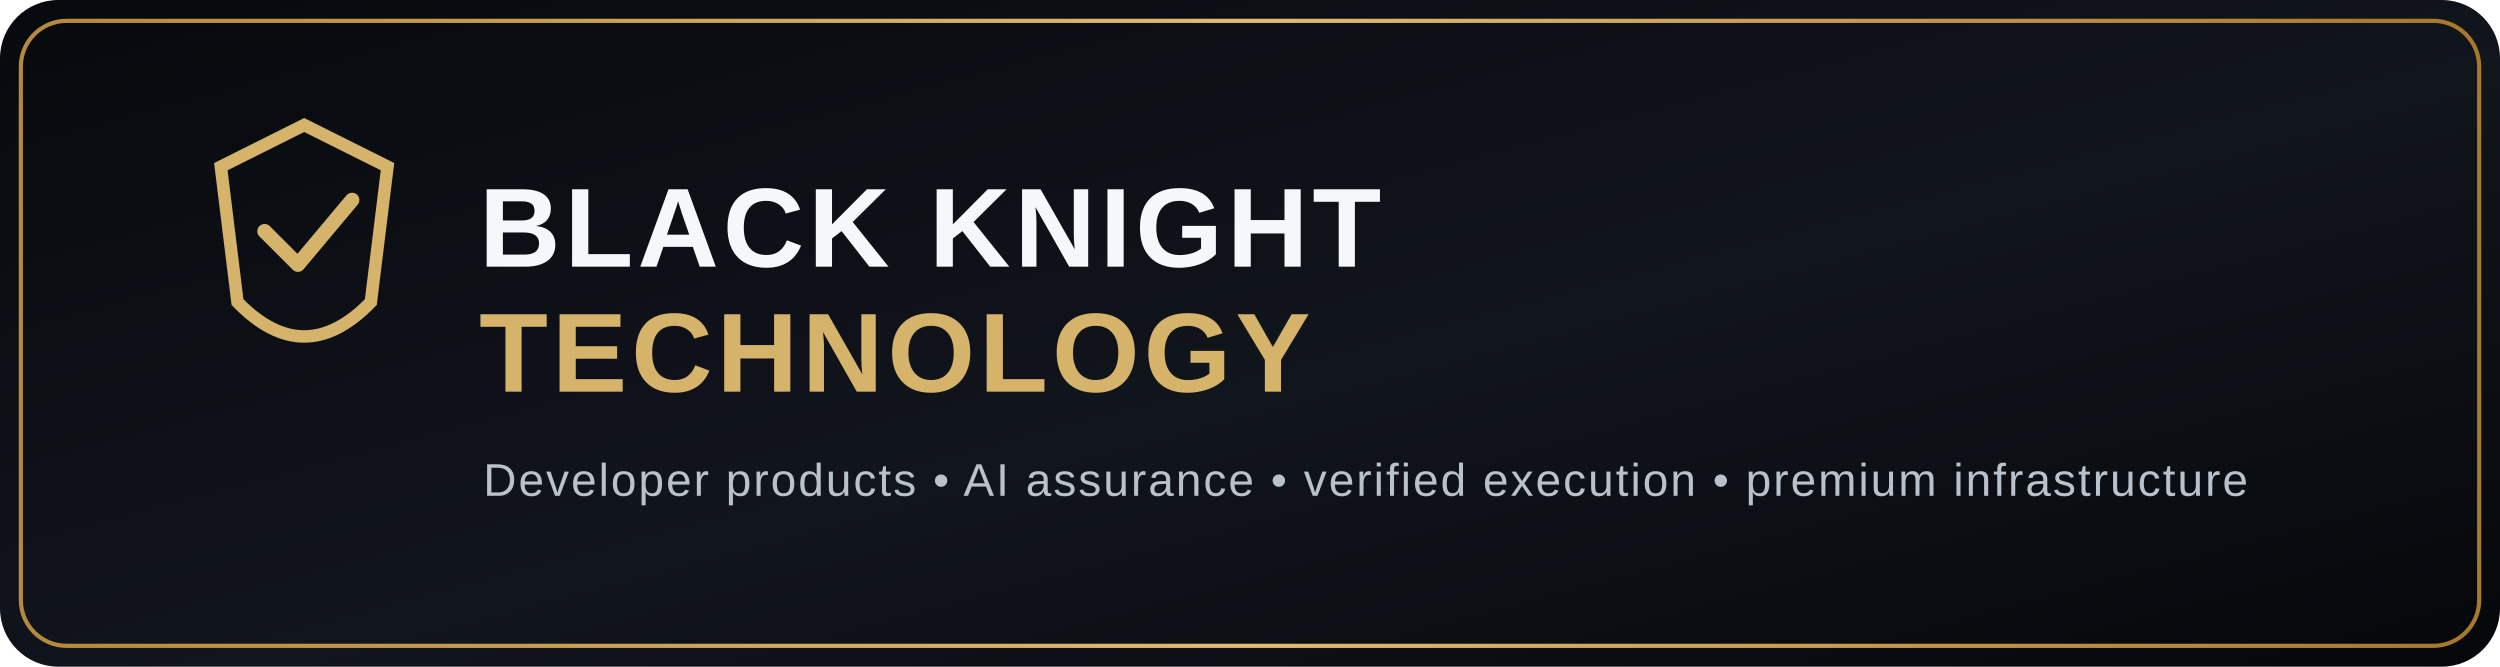
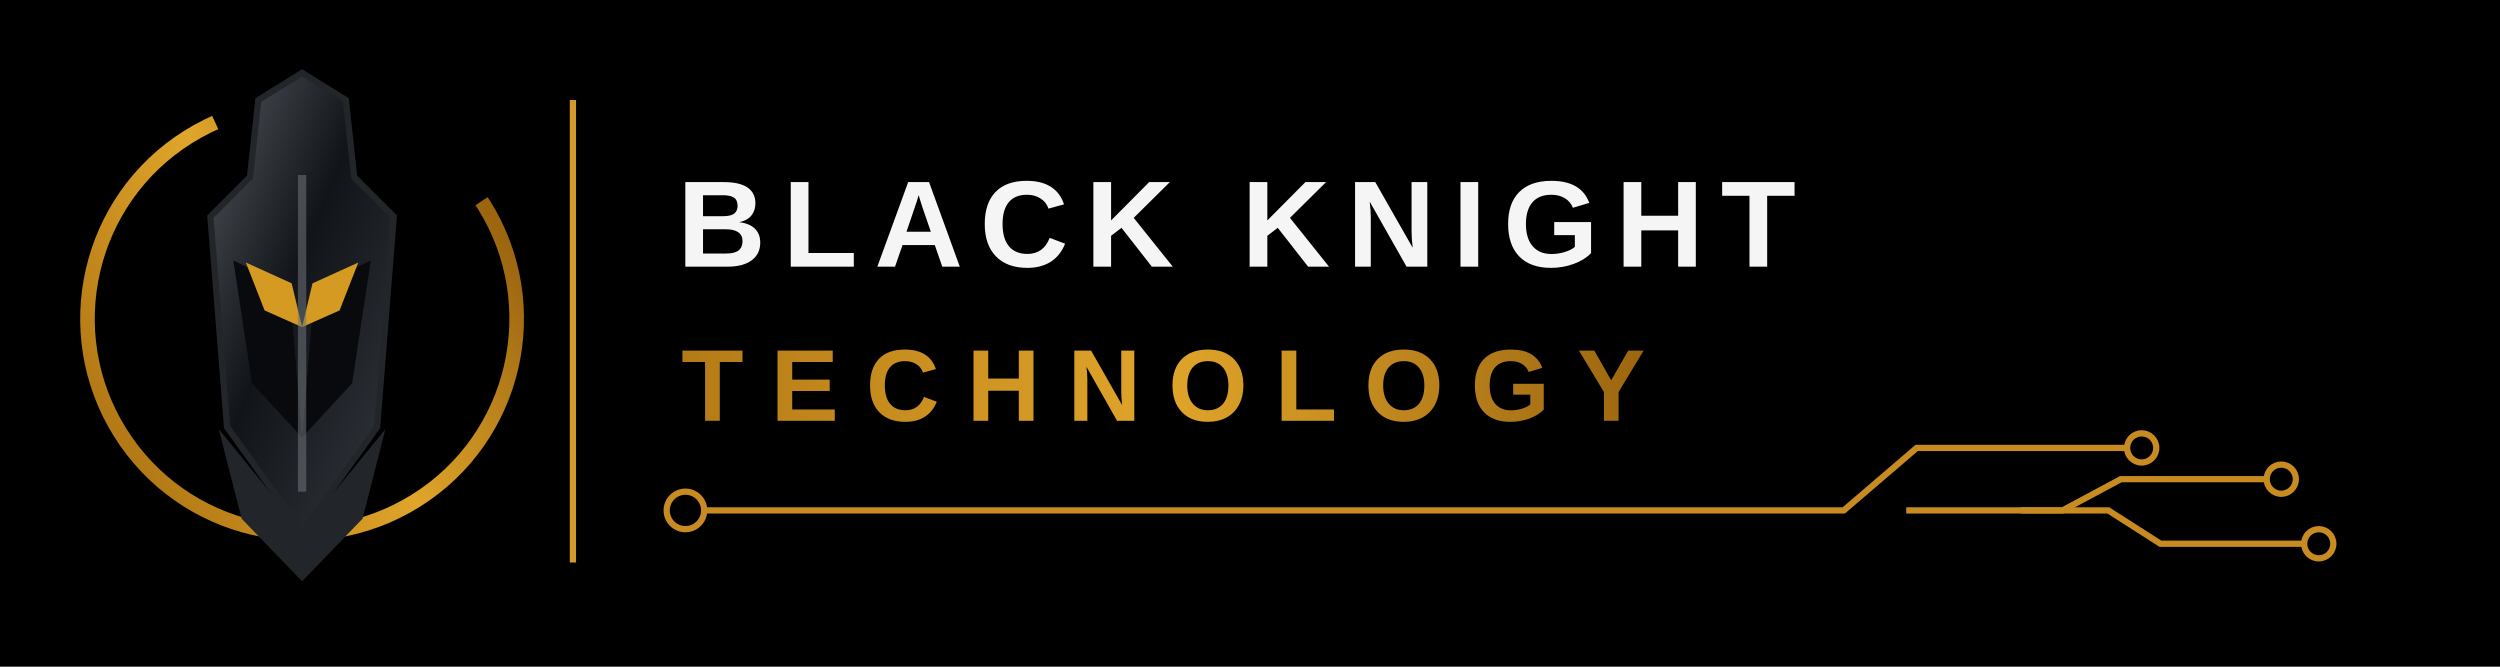
- <svg xmlns="http://www.w3.org/2000/svg" width="1200" height="320" viewBox="0 0 1200 320" role="img" aria-label="Black Knight Technology developer products">
+ <svg xmlns="http://www.w3.org/2000/svg" width="1200" height="320" viewBox="0 0 1200 320" role="img" aria-label="Black Knight Technology">
  <defs>
-     <linearGradient id="bg" x1="0" y1="0" x2="1" y2="1">
-       <stop offset="0" stop-color="#07090d" />
-       <stop offset="0.55" stop-color="#11151c" />
-       <stop offset="1" stop-color="#05070a" />
+     <linearGradient id="helmet" x1="0" y1="0" x2="1" y2="1">
+       <stop offset="0" stop-color="#53575d" />
+       <stop offset="0.45" stop-color="#111419" />
+       <stop offset="1" stop-color="#34383e" />
    </linearGradient>
    <linearGradient id="gold" x1="0" y1="0" x2="1" y2="0">
-       <stop offset="0" stop-color="#b58a3c" />
-       <stop offset="0.5" stop-color="#e0bd73" />
-       <stop offset="1" stop-color="#a8782c" />
+       <stop offset="0" stop-color="#b47a16" />
+       <stop offset="0.5" stop-color="#e0a52a" />
+       <stop offset="1" stop-color="#9c6610" />
    </linearGradient>
  </defs>
-   <rect width="1200" height="320" rx="28" fill="url(#bg)" />
-   <rect x="10" y="10" width="1180" height="300" rx="22" fill="none" stroke="url(#gold)" stroke-width="2" />
-   <path d="M106 80 L146 60 L186 80 L178 145 Q146 178 114 145 Z" fill="none" stroke="#d6b36a" stroke-width="6" />
-   <path d="M127 111 L143 127 L169 96" fill="none" stroke="#d6b36a" stroke-width="7" stroke-linecap="round" stroke-linejoin="round" />
-   <text x="230" y="128" font-family="Arial, Helvetica, sans-serif" font-size="54" font-weight="800" fill="#f5f7fa" letter-spacing="2">BLACK KNIGHT</text>
-   <text x="230" y="188" font-family="Arial, Helvetica, sans-serif" font-size="54" font-weight="800" fill="#d6b36a" letter-spacing="2">TECHNOLOGY</text>
-   <text x="232" y="238" font-family="Arial, Helvetica, sans-serif" font-size="22" fill="#b9c1ca" letter-spacing="1">Developer products • AI assurance • verified execution • premium infrastructure</text>
+   <rect width="1200" height="320" fill="#000" />
+   <circle cx="145" cy="153" r="103" fill="none" stroke="url(#gold)" stroke-width="7" stroke-dasharray="500 145" transform="rotate(-32 145 153)" />
+   <path d="M145 35 L166 48 L170 85 L189 104 L181 205 L145 255 L109 205 L101 104 L120 85 L124 48 Z" fill="url(#helmet)" stroke="#22262b" stroke-width="3" />
+   <path d="M112 125 L139 138 L145 210 L121 184 Z" fill="#080a0d" />
+   <path d="M178 125 L151 138 L145 210 L169 184 Z" fill="#080a0d" />
+   <path d="M118 126 L140 136 L145 157 L127 149 Z" fill="#d49a22" />
+   <path d="M172 126 L150 136 L145 157 L163 149 Z" fill="#d49a22" />
+   <path d="M145 84 L145 236" stroke="#70747a" stroke-width="4" opacity=".55" />
+   <path d="M105 206 L145 255 L185 206 L174 249 L145 279 L116 249 Z" fill="#22262b" />
+   <line x1="275" y1="48" x2="275" y2="270" stroke="#d29a28" stroke-width="3" />
+   <text x="325" y="128" font-family="Arial, Helvetica, sans-serif" font-size="59" font-weight="800" fill="#f5f5f5" letter-spacing="8">BLACK KNIGHT</text>
+   <text x="327" y="202" font-family="Arial, Helvetica, sans-serif" font-size="49" font-weight="700" fill="url(#gold)" letter-spacing="13">TECHNOLOGY</text>
+   <path d="M329 245 H885 L920 215 H1025" fill="none" stroke="#c78b21" stroke-width="3" />
+   <path d="M915 245 H990 L1018 230 H1092" fill="none" stroke="#c78b21" stroke-width="3" />
+   <path d="M970 245 H1012 L1037 261 H1110" fill="none" stroke="#c78b21" stroke-width="3" />
+   <circle cx="329" cy="245" r="9" fill="#000" stroke="#c78b21" stroke-width="3" />
+   <circle cx="1028" cy="215" r="7" fill="#000" stroke="#c78b21" stroke-width="3" />
+   <circle cx="1095" cy="230" r="7" fill="#000" stroke="#c78b21" stroke-width="3" />
+   <circle cx="1113" cy="261" r="7" fill="#000" stroke="#c78b21" stroke-width="3" />
</svg>
